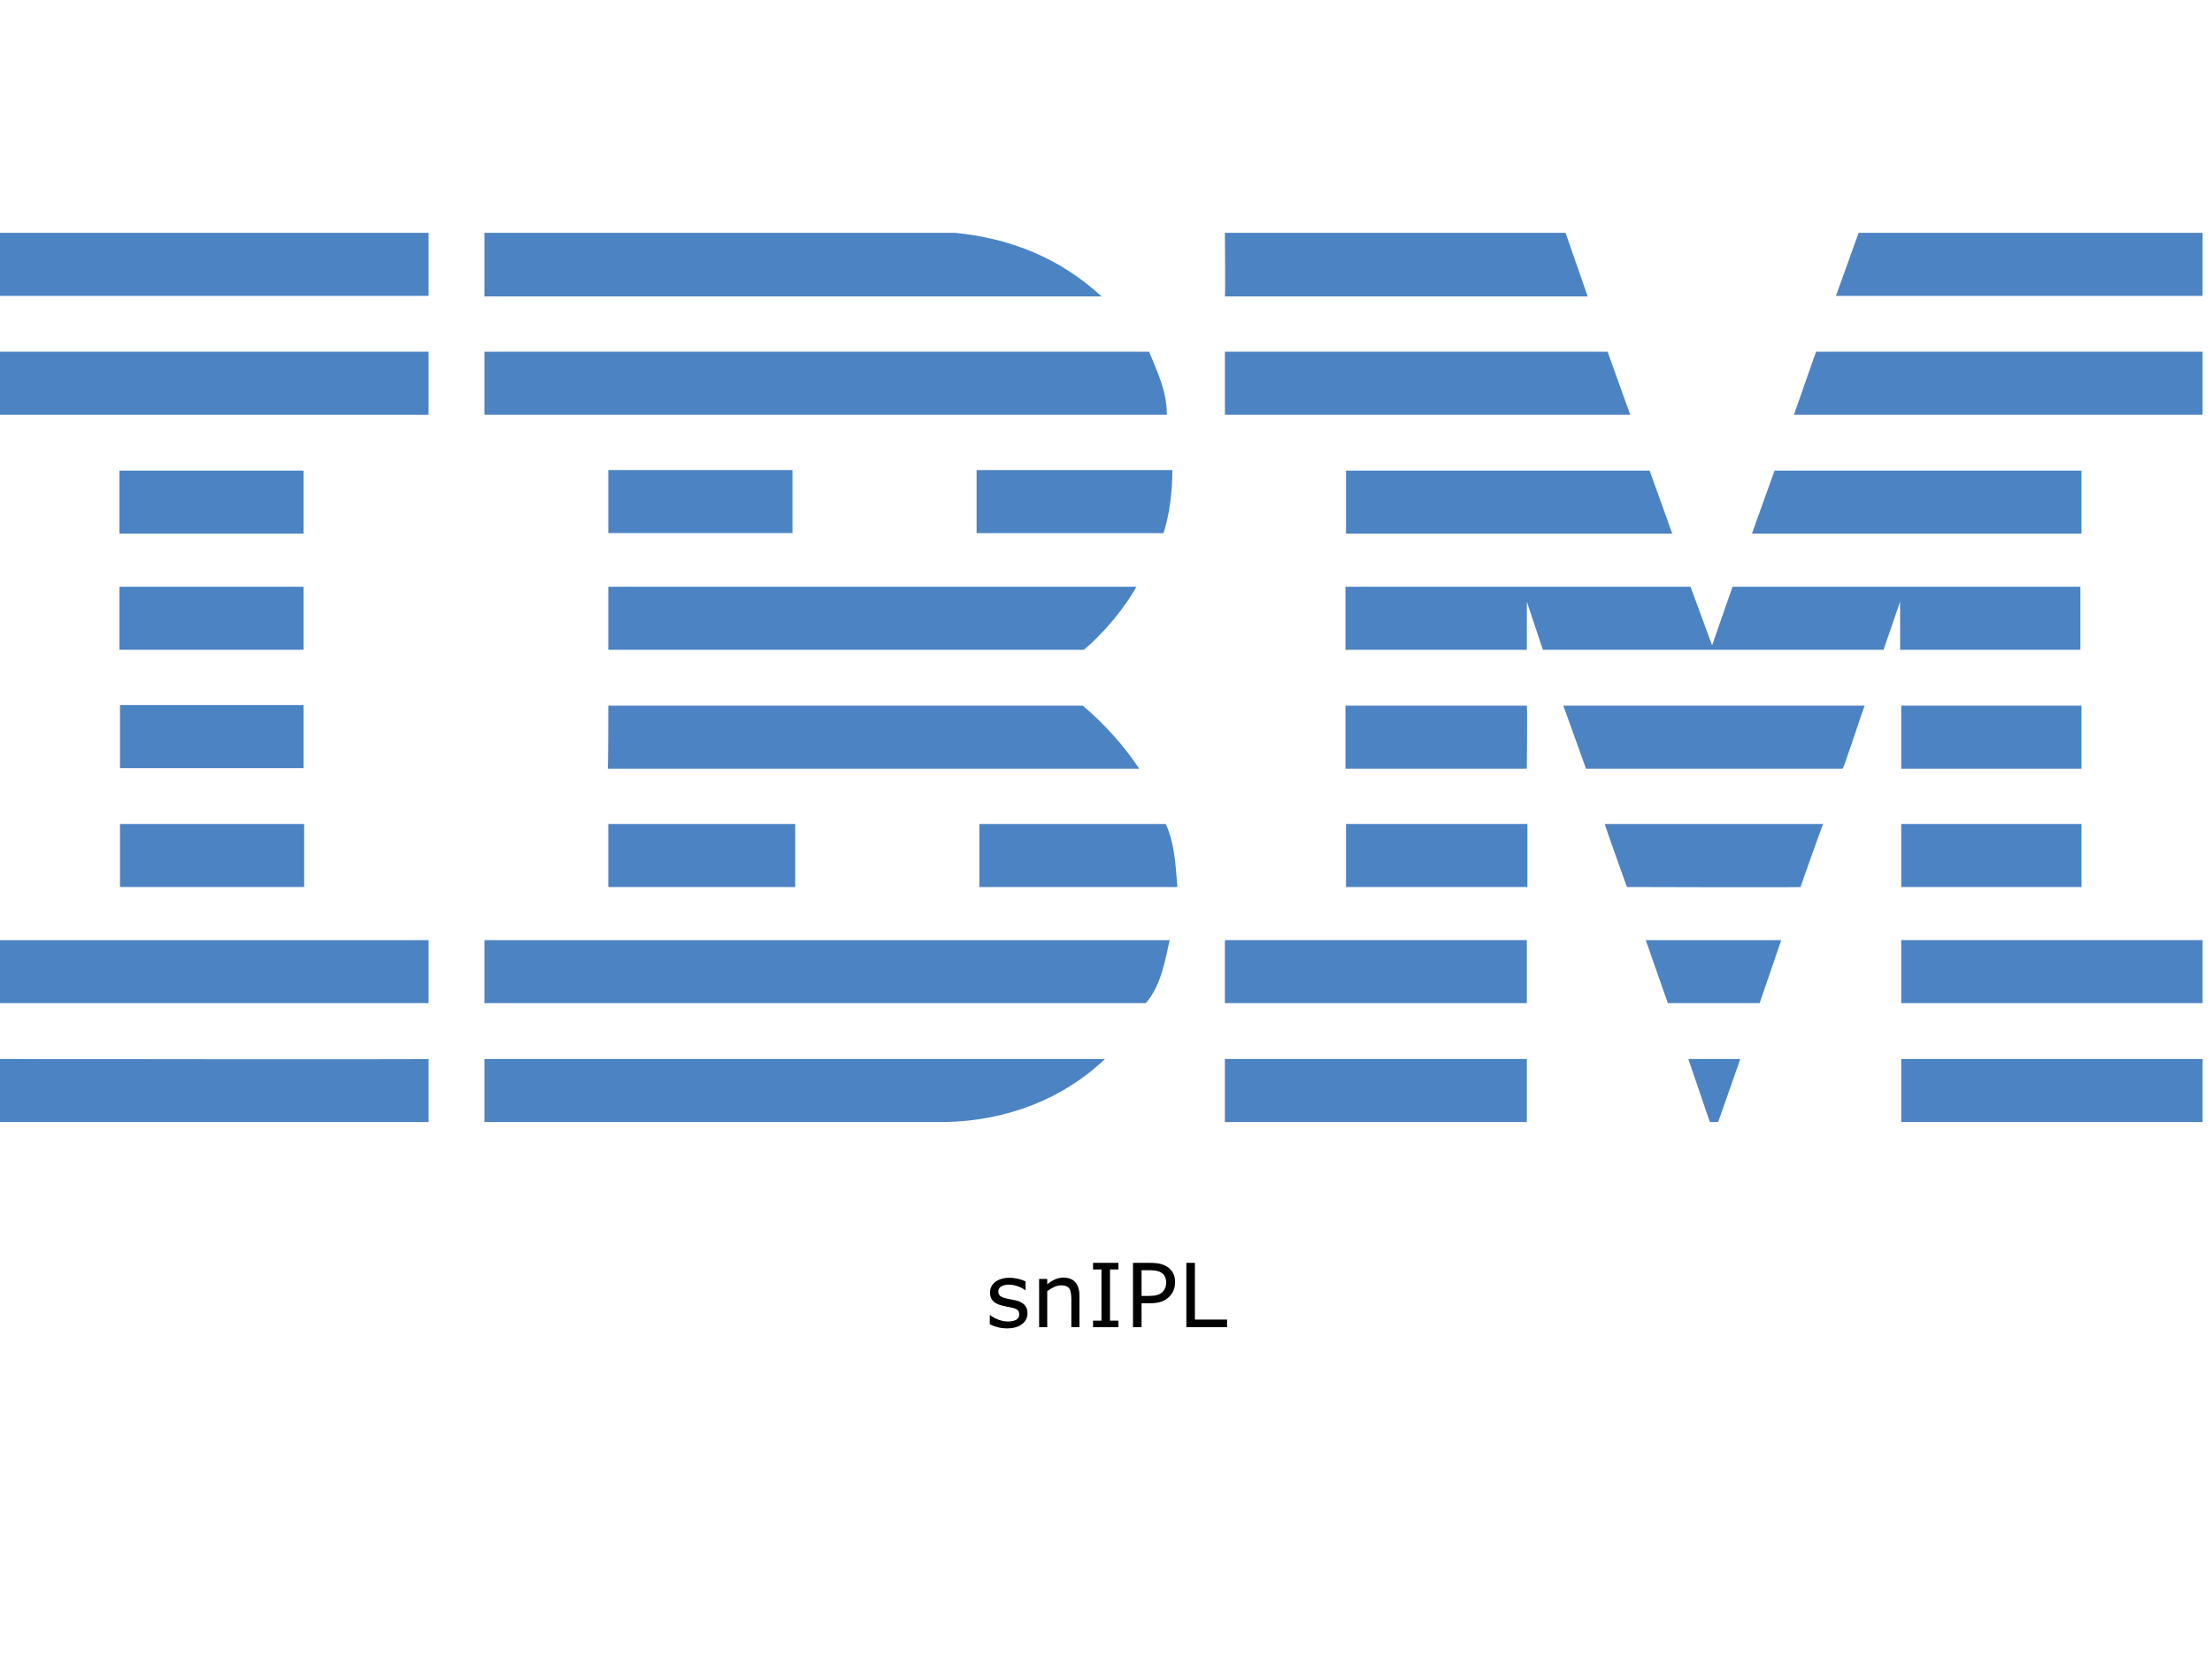
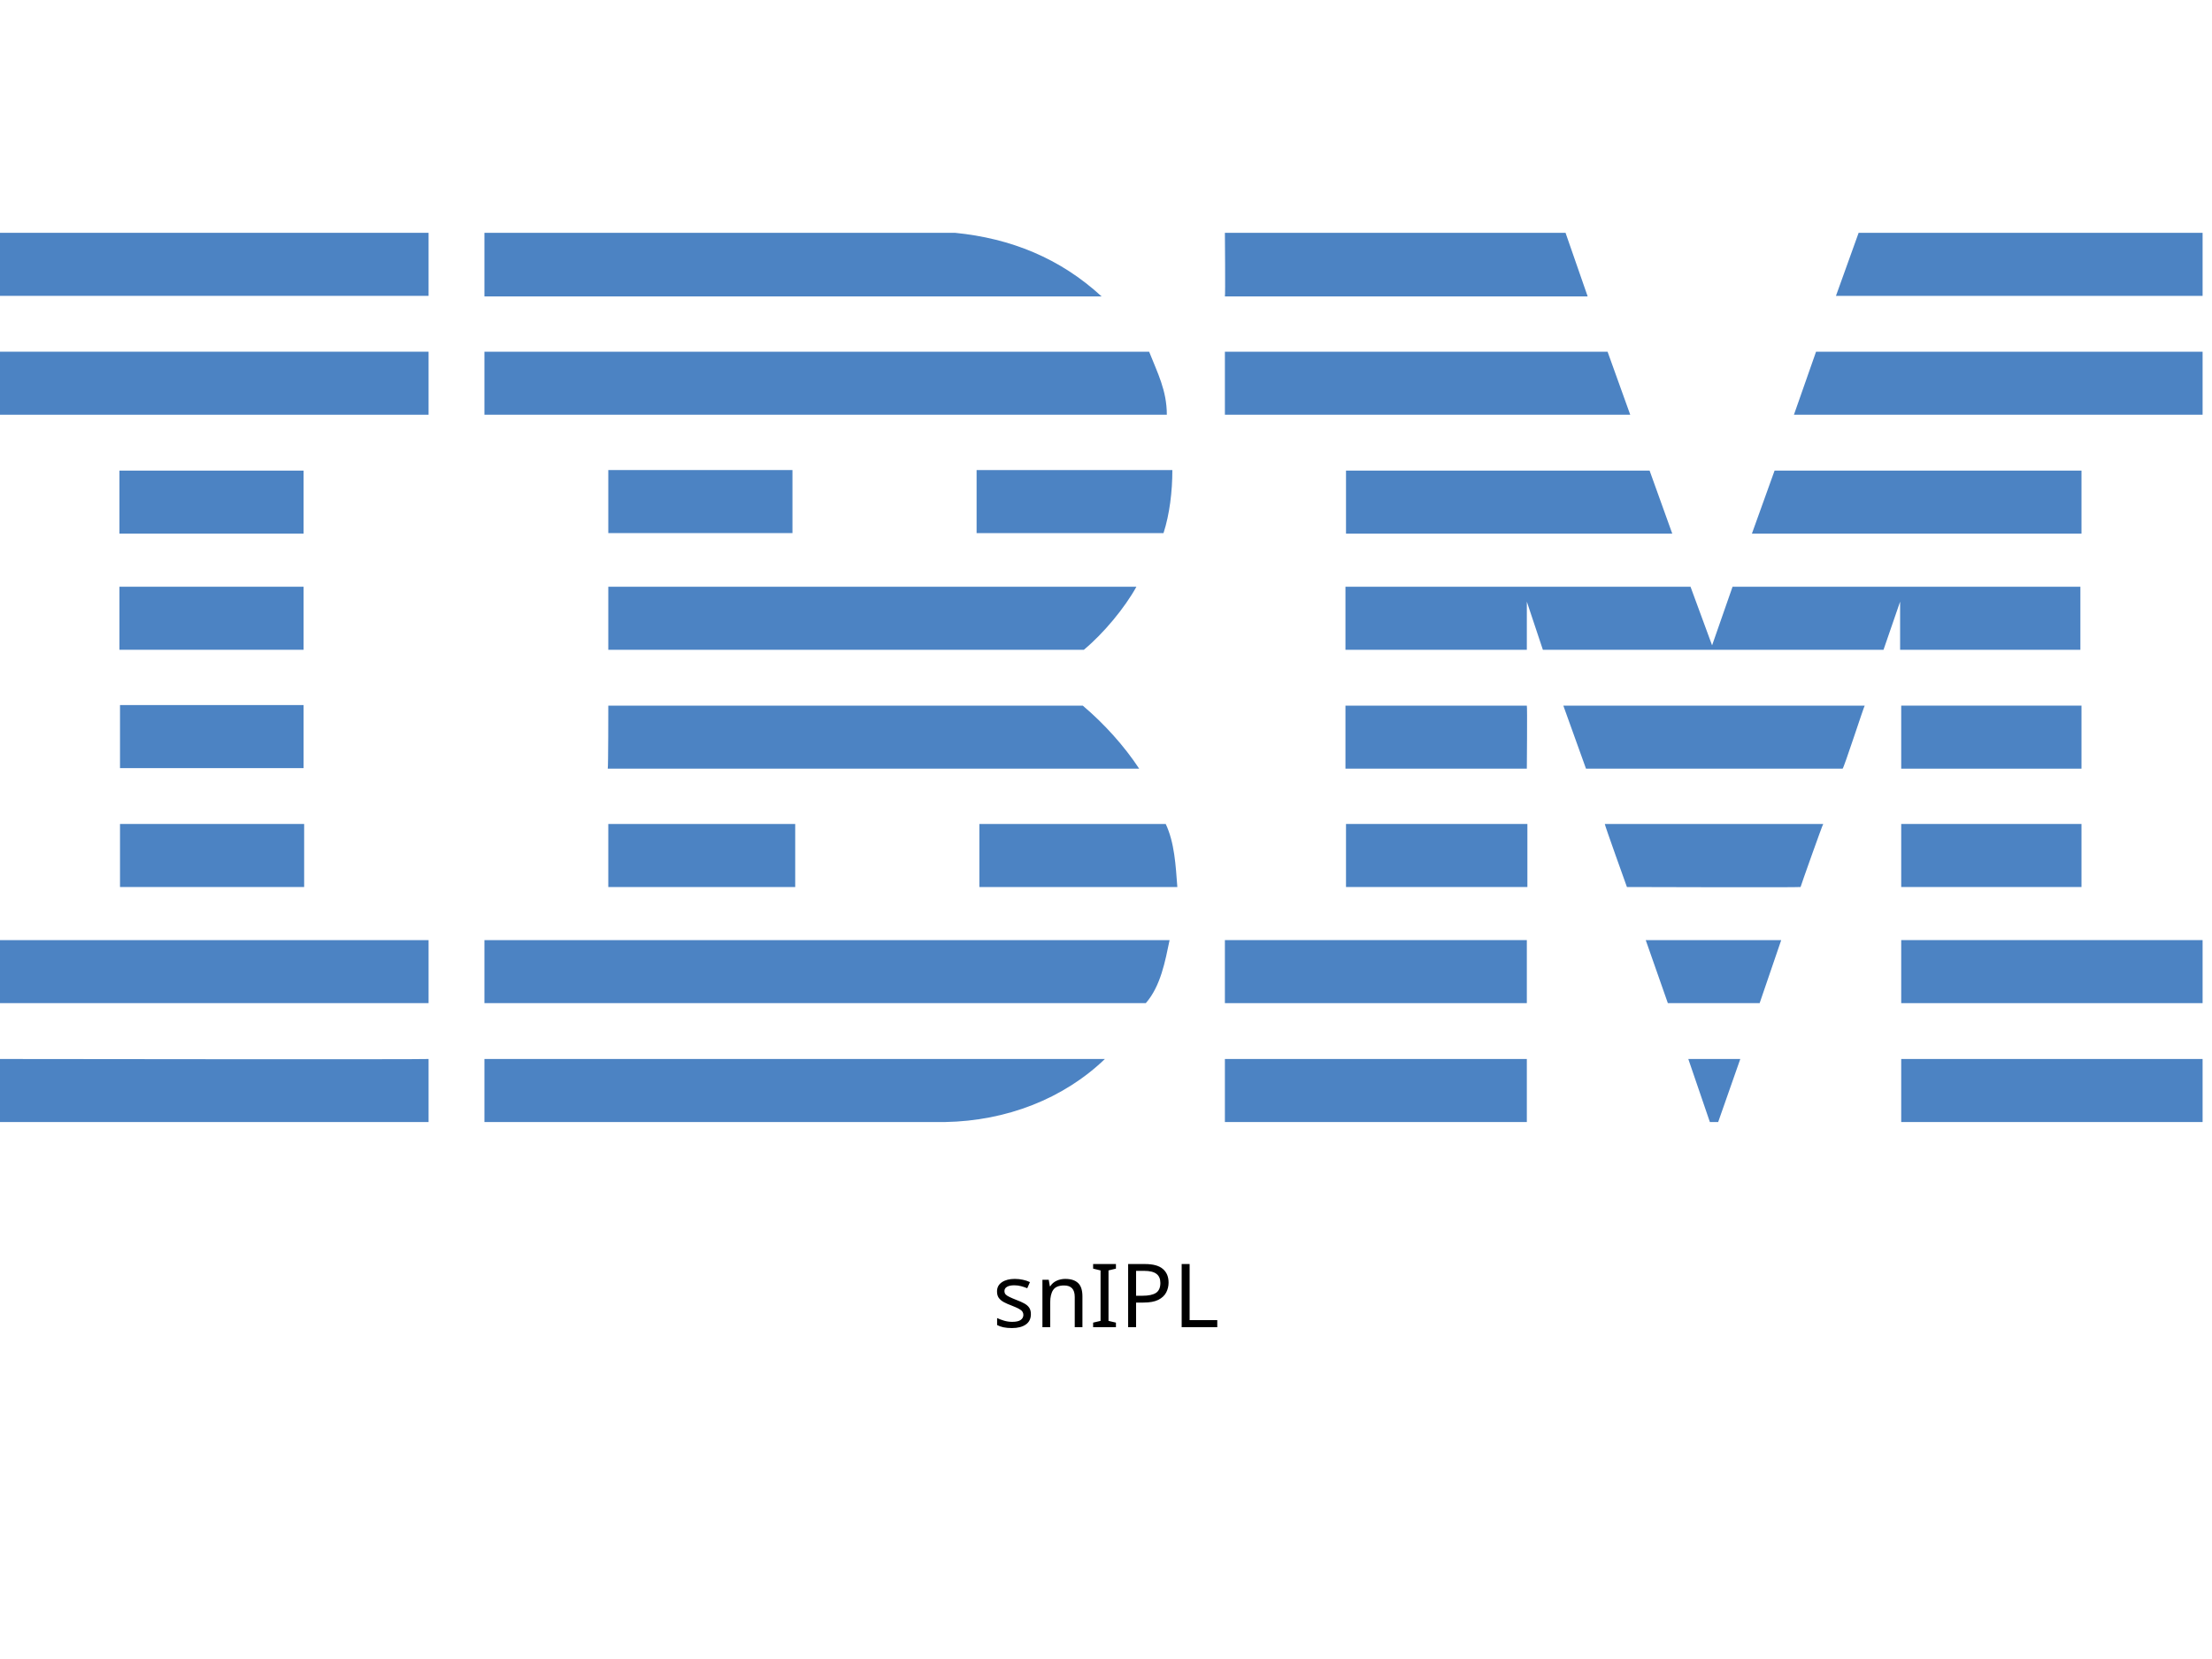
- <svg xmlns="http://www.w3.org/2000/svg" id="Layer_1" x="0px" y="0px" viewBox="0 0 400 300" style="enable-background:new 0 0 400 245;" xml:space="preserve" version="1.1">
-   <defs id="defs31" />
-   <style type="text/css" id="style1"> .st0{fill:#4C83C3;} </style>
-   <g id="g31">
-     <polygon class="st0" points="398.3,53.5 332,53.5 336.1,42.1 398.3,42.1 " id="polygon1" />
-     <path class="st0" d="M221.5,42.1l61.6,0l4,11.5c0,0-65.6,0-65.6,0C221.6,53.5,221.5,42.1,221.5,42.1z" id="path1" />
-     <path class="st0" d="M172.7,42.1c10.1,1,19,4.6,26.5,11.5c0,0-111.6,0-111.6,0c0,0,0-11.5,0-11.5L172.7,42.1z" id="path2" />
-     <g id="g3">
-       <rect x="0" y="42.1" class="st0" width="77.5" height="11.4" id="rect2" />
-       <path class="st0" d="M38.8,47.8" id="path3" />
+ <svg xmlns="http://www.w3.org/2000/svg" id="Layer_1" x="0px" y="0px" viewBox="0 0 400 300" style="enable-background:new 0 0 400 245;" xml:space="preserve">
+   <style type="text/css"> .st0{fill:#4C83C3;} </style>
+   <g>
+     <polygon class="st0" points="398.3,53.5 332,53.5 336.1,42.1 398.3,42.1 " />
+     <path class="st0" d="M221.5,42.1l61.6,0l4,11.5c0,0-65.6,0-65.6,0C221.6,53.5,221.5,42.1,221.5,42.1z" />
+     <path class="st0" d="M172.7,42.1c10.1,1,19,4.6,26.5,11.5c0,0-111.6,0-111.6,0c0,0,0-11.5,0-11.5L172.7,42.1z" />
+     <g>
+       <rect x="0" y="42.1" class="st0" width="77.5" height="11.4" />
+       <path class="st0" d="M38.8,47.8" />
    </g>
-     <path class="st0" d="M398.3,75h-73.9c0,0,4-11.4,4-11.4h69.9V75z" id="path4" />
-     <polygon class="st0" points="294.8,75 221.5,75 221.5,63.6 290.7,63.6 " id="polygon4" />
-     <path class="st0" d="M207.8,63.6c1.5,3.8,3.2,7,3.2,11.4H87.6V63.6H207.8z" id="path5" />
-     <g id="g6">
-       <rect x="0" y="63.6" class="st0" width="77.5" height="11.4" id="rect5" />
-       <path class="st0" d="M38.8,69.3" id="path6" />
+     <path class="st0" d="M398.3,75h-73.9c0,0,4-11.4,4-11.4h69.9V75z" />
+     <polygon class="st0" points="294.8,75 221.5,75 221.5,63.6 290.7,63.6 " />
+     <path class="st0" d="M207.8,63.6c1.5,3.8,3.2,7,3.2,11.4H87.6V63.6H207.8z" />
+     <g>
+       <rect x="0" y="63.6" class="st0" width="77.5" height="11.4" />
+       <path class="st0" d="M38.8,69.3" />
    </g>
-     <polygon class="st0" points="316.8,96.5 320.9,85.1 376.4,85.1 376.4,96.5 " id="polygon6" />
-     <polygon class="st0" points="298.3,85.1 302.4,96.5 243.4,96.5 243.4,85.1 " id="polygon7" />
-     <path class="st0" d="M212,85c0,3.9-0.5,8-1.6,11.4h-33.8V85H212z" id="path7" />
-     <g id="g8">
-       <rect x="21.6" y="85.1" class="st0" width="33.3" height="11.4" id="rect7" />
-       <path class="st0" d="M38.3,90.8" id="path8" />
+     <polygon class="st0" points="316.8,96.5 320.9,85.1 376.4,85.1 376.4,96.5 " />
+     <polygon class="st0" points="298.3,85.1 302.4,96.5 243.4,96.5 243.4,85.1 " />
+     <path class="st0" d="M212,85c0,3.9-0.5,8-1.6,11.4h-33.8V85H212z" />
+     <g>
+       <rect x="21.6" y="85.1" class="st0" width="33.3" height="11.4" />
+       <path class="st0" d="M38.3,90.8" />
    </g>
-     <g id="g9">
-       <rect x="110" y="85" class="st0" width="33.3" height="11.4" id="rect8" />
-       <path class="st0" d="M126.6,90.8" id="path9" />
+     <g>
+       <rect x="110" y="85" class="st0" width="33.3" height="11.4" />
+       <path class="st0" d="M126.6,90.8" />
    </g>
-     <path class="st0" d="M276.1,108.8c0,0,0,8.7,0,8.7h-32.8v-11.4h62.4l3.9,10.6c0,0,3.7-10.6,3.7-10.6h62.9v11.4h-32.6 c0,0,0-8.7,0-8.7l-3,8.7l-61.6,0L276.1,108.8z" id="path10" />
-     <path class="st0" d="M110,106.1h95.5v0c-2.1,3.8-5.9,8.4-9.5,11.4c0,0-86,0-86,0C110,117.5,110,106.1,110,106.1z" id="path11" />
-     <g id="g12">
-       <rect x="21.6" y="106.1" class="st0" width="33.3" height="11.4" id="rect11" />
-       <path class="st0" d="M38.3,111.8" id="path12" />
+     <path class="st0" d="M276.1,108.8c0,0,0,8.7,0,8.7h-32.8v-11.4h62.4l3.9,10.6c0,0,3.7-10.6,3.7-10.6h62.9v11.4h-32.6 c0,0,0-8.7,0-8.7l-3,8.7l-61.6,0L276.1,108.8z" />
+     <path class="st0" d="M110,106.1h95.5v0c-2.1,3.8-5.9,8.4-9.5,11.4c0,0-86,0-86,0C110,117.5,110,106.1,110,106.1z" />
+     <g>
+       <rect x="21.6" y="106.1" class="st0" width="33.3" height="11.4" />
+       <path class="st0" d="M38.3,111.8" />
    </g>
-     <g id="g13">
-       <rect x="343.8" y="127.6" class="st0" width="32.6" height="11.4" id="rect12" />
-       <path class="st0" d="M360.1,133.3" id="path13" />
+     <g>
+       <rect x="343.8" y="127.6" class="st0" width="32.6" height="11.4" />
+       <path class="st0" d="M360.1,133.3" />
    </g>
-     <path class="st0" d="M276.1,127.6h-32.8v11.4c0,0,32.8,0,32.8,0C276.1,138.9,276.2,127.6,276.1,127.6z" id="path14" />
-     <path class="st0" d="M337.2,127.6c-0.1,0-3.8,11.4-4,11.4l-46.4,0c0,0-4.1-11.4-4.1-11.4H337.2z" id="path15" />
-     <path class="st0" d="M110,127.6h85.8c3.9,3.3,7.5,7.3,10.2,11.4c0.2,0-96.1,0-96.1,0C110,138.9,110,127.6,110,127.6z" id="path16" />
-     <path class="st0" d="M54.9,138.9v-11.4H21.7c0,0,0,11.4,0,11.4C21.7,138.9,54.9,138.9,54.9,138.9z" id="path17" />
-     <g id="g18">
-       <rect x="343.8" y="149" class="st0" width="32.6" height="11.4" id="rect17" />
-       <path class="st0" d="M360.1,154.7" id="path18" />
+     <path class="st0" d="M276.1,127.6h-32.8v11.4c0,0,32.8,0,32.8,0C276.1,138.9,276.2,127.6,276.1,127.6z" />
+     <path class="st0" d="M337.2,127.6c-0.1,0-3.8,11.4-4,11.4l-46.4,0c0,0-4.1-11.4-4.1-11.4H337.2z" />
+     <path class="st0" d="M110,127.6h85.8c3.9,3.3,7.5,7.3,10.2,11.4c0.2,0-96.1,0-96.1,0C110,138.9,110,127.6,110,127.6z" />
+     <path class="st0" d="M54.9,138.9v-11.4H21.7c0,0,0,11.4,0,11.4C21.7,138.9,54.9,138.9,54.9,138.9z" />
+     <g>
+       <rect x="343.8" y="149" class="st0" width="32.6" height="11.4" />
+       <path class="st0" d="M360.1,154.7" />
    </g>
-     <g id="g19">
-       <rect x="243.4" y="149" class="st0" width="32.8" height="11.4" id="rect18" />
-       <path class="st0" d="M259.8,154.7" id="path19" />
+     <g>
+       <rect x="243.4" y="149" class="st0" width="32.8" height="11.4" />
+       <path class="st0" d="M259.8,154.7" />
    </g>
-     <path class="st0" d="M325.6,160.4c0-0.1,4-11.4,4.1-11.4h-39.5c-0.1,0,4,11.4,4,11.4S325.6,160.5,325.6,160.4z" id="path20" />
-     <path class="st0" d="M110,160.4c0,0,0-11.4,0-11.4h33.8c0,0,0,11.4,0,11.4C143.7,160.4,110,160.4,110,160.4z" id="path21" />
-     <path class="st0" d="M210.8,149c1.6,3.4,1.8,7.5,2.1,11.4h-35.8V149H210.8z" id="path22" />
-     <g id="g23">
-       <rect x="21.7" y="149" class="st0" width="33.3" height="11.4" id="rect22" />
-       <path class="st0" d="M38.3,154.7" id="path23" />
+     <path class="st0" d="M325.6,160.4c0-0.1,4-11.4,4.1-11.4h-39.5c-0.1,0,4,11.4,4,11.4S325.6,160.5,325.6,160.4z" />
+     <path class="st0" d="M110,160.4c0,0,0-11.4,0-11.4h33.8c0,0,0,11.4,0,11.4C143.7,160.4,110,160.4,110,160.4z" />
+     <path class="st0" d="M210.8,149c1.6,3.4,1.8,7.5,2.1,11.4h-35.8V149H210.8z" />
+     <g>
+       <rect x="21.7" y="149" class="st0" width="33.3" height="11.4" />
+       <path class="st0" d="M38.3,154.7" />
    </g>
-     <g id="g24">
-       <rect x="343.8" y="170" class="st0" width="54.5" height="11.4" id="rect23" />
-       <path class="st0" d="M371,175.7" id="path24" />
+     <g>
+       <rect x="343.8" y="170" class="st0" width="54.5" height="11.4" />
+       <path class="st0" d="M371,175.7" />
    </g>
-     <g id="g25">
-       <rect x="221.5" y="170" class="st0" width="54.6" height="11.4" id="rect24" />
-       <path class="st0" d="M248.8,175.7" id="path25" />
+     <g>
+       <rect x="221.5" y="170" class="st0" width="54.6" height="11.4" />
+       <path class="st0" d="M248.8,175.7" />
    </g>
-     <polygon class="st0" points="318.2,181.4 301.6,181.4 297.6,170 322.1,170 " id="polygon25" />
-     <path class="st0" d="M0,170v11.4h77.5c0,0,0-11.4,0-11.4C77.5,170-0.1,170,0,170z" id="path26" />
-     <path class="st0" d="M211.5,170c-0.8,3.8-1.6,8.3-4.3,11.4l-1,0H87.6V170H211.5z" id="path27" />
-     <polygon class="st0" points="310.7,202.9 309.2,202.9 305.3,191.5 314.7,191.5 " id="polygon27" />
-     <g id="g28">
-       <rect x="343.8" y="191.5" class="st0" width="54.5" height="11.4" id="rect27" />
-       <path class="st0" d="M371,197.2" id="path28" />
+     <polygon class="st0" points="318.2,181.4 301.6,181.4 297.6,170 322.1,170 " />
+     <path class="st0" d="M0,170v11.4h77.5c0,0,0-11.4,0-11.4C77.5,170-0.1,170,0,170z" />
+     <path class="st0" d="M211.5,170c-0.8,3.8-1.6,8.3-4.3,11.4l-1,0H87.6V170H211.5z" />
+     <polygon class="st0" points="310.7,202.9 309.2,202.9 305.3,191.5 314.7,191.5 " />
+     <g>
+       <rect x="343.8" y="191.5" class="st0" width="54.5" height="11.4" />
+       <path class="st0" d="M371,197.2" />
    </g>
-     <path class="st0" d="M87.6,202.9v-11.4c0,0,111.9,0,112.2,0c-7.5,7.2-17.8,11.2-28.9,11.4L87.6,202.9" id="path29" />
-     <g id="g30">
-       <rect x="221.5" y="191.5" class="st0" width="54.6" height="11.4" id="rect29" />
-       <path class="st0" d="M248.8,197.2" id="path30" />
+     <path class="st0" d="M87.6,202.9v-11.4c0,0,111.9,0,112.2,0c-7.5,7.2-17.8,11.2-28.9,11.4L87.6,202.9" />
+     <g>
+       <rect x="221.5" y="191.5" class="st0" width="54.6" height="11.4" />
+       <path class="st0" d="M248.8,197.2" />
    </g>
-     <path class="st0" d="M77.5,191.5c0,0,0,11.4,0,11.4c0,0-77.4,0-77.5,0c0,0,0-11.4,0-11.4S77.4,191.6,77.5,191.5z" id="path31" />
+     <path class="st0" d="M77.5,191.5c0,0,0,11.4,0,11.4c0,0-77.4,0-77.5,0c0,0,0-11.4,0-11.4S77.4,191.6,77.5,191.5z" />
  </g>
-   <path d="m 185.805,237.484 q 0,1.195 -0.992,1.961 -0.984,0.766 -2.695,0.766 -0.969,0 -1.781,-0.227 -0.805,-0.234 -1.352,-0.508 v -1.648 h 0.078 q 0.695,0.523 1.547,0.836 0.852,0.305 1.633,0.305 0.969,0 1.516,-0.312 0.547,-0.312 0.547,-0.984 0,-0.516 -0.297,-0.781 -0.297,-0.266 -1.141,-0.453 -0.312,-0.07 -0.82,-0.164 -0.5,-0.094 -0.914,-0.203 -1.148,-0.305 -1.633,-0.891 -0.477,-0.594 -0.477,-1.453 0,-0.539 0.219,-1.016 0.227,-0.477 0.68,-0.852 0.438,-0.367 1.109,-0.578 0.68,-0.219 1.516,-0.219 0.781,0 1.578,0.195 0.805,0.188 1.336,0.461 v 1.57 h -0.078 q -0.562,-0.414 -1.367,-0.695 -0.805,-0.289 -1.578,-0.289 -0.805,0 -1.359,0.312 -0.555,0.305 -0.555,0.914 0,0.539 0.336,0.812 0.328,0.273 1.062,0.445 0.406,0.094 0.906,0.188 0.508,0.094 0.844,0.172 1.023,0.234 1.578,0.805 0.555,0.578 0.555,1.531 z M 195.203,240 h -1.469 v -4.969 q 0,-0.602 -0.07,-1.125 -0.07,-0.531 -0.258,-0.828 -0.195,-0.328 -0.562,-0.484 -0.367,-0.164 -0.953,-0.164 -0.602,0 -1.258,0.297 -0.656,0.297 -1.258,0.758 V 240 h -1.469 v -8.727 h 1.469 v 0.969 q 0.688,-0.57 1.422,-0.891 0.734,-0.32 1.508,-0.32 1.414,0 2.156,0.852 0.742,0.852 0.742,2.453 z m 7.047,0 h -4.594 v -1.188 h 1.523 v -9.258 h -1.523 v -1.188 H 202.25 v 1.188 h -1.523 v 9.258 H 202.25 Z m 10.242,-8.117 q 0,0.773 -0.273,1.438 -0.266,0.656 -0.75,1.141 -0.602,0.602 -1.422,0.906 -0.82,0.297 -2.07,0.297 h -1.547 V 240 h -1.547 v -11.633 h 3.156 q 1.047,0 1.773,0.18 0.727,0.172 1.289,0.547 0.664,0.445 1.023,1.109 0.367,0.664 0.367,1.68 z m -1.609,0.039 q 0,-0.602 -0.211,-1.047 -0.211,-0.445 -0.641,-0.727 -0.375,-0.242 -0.859,-0.344 -0.477,-0.109 -1.211,-0.109 h -1.531 v 4.648 h 1.305 q 0.938,0 1.523,-0.164 0.586,-0.172 0.953,-0.539 0.367,-0.375 0.516,-0.789 0.156,-0.414 0.156,-0.93 z M 221.891,240 h -7.359 v -11.633 h 1.547 V 238.625 h 5.812 z" id="text31" style="font-size:16px;text-anchor:middle" aria-label="snIPL" />
+   <text x="50%" y="240" style="font: 16px sans-serif;alignment-baseline: middle; text-anchor:middle;">snIPL</text>
</svg>
